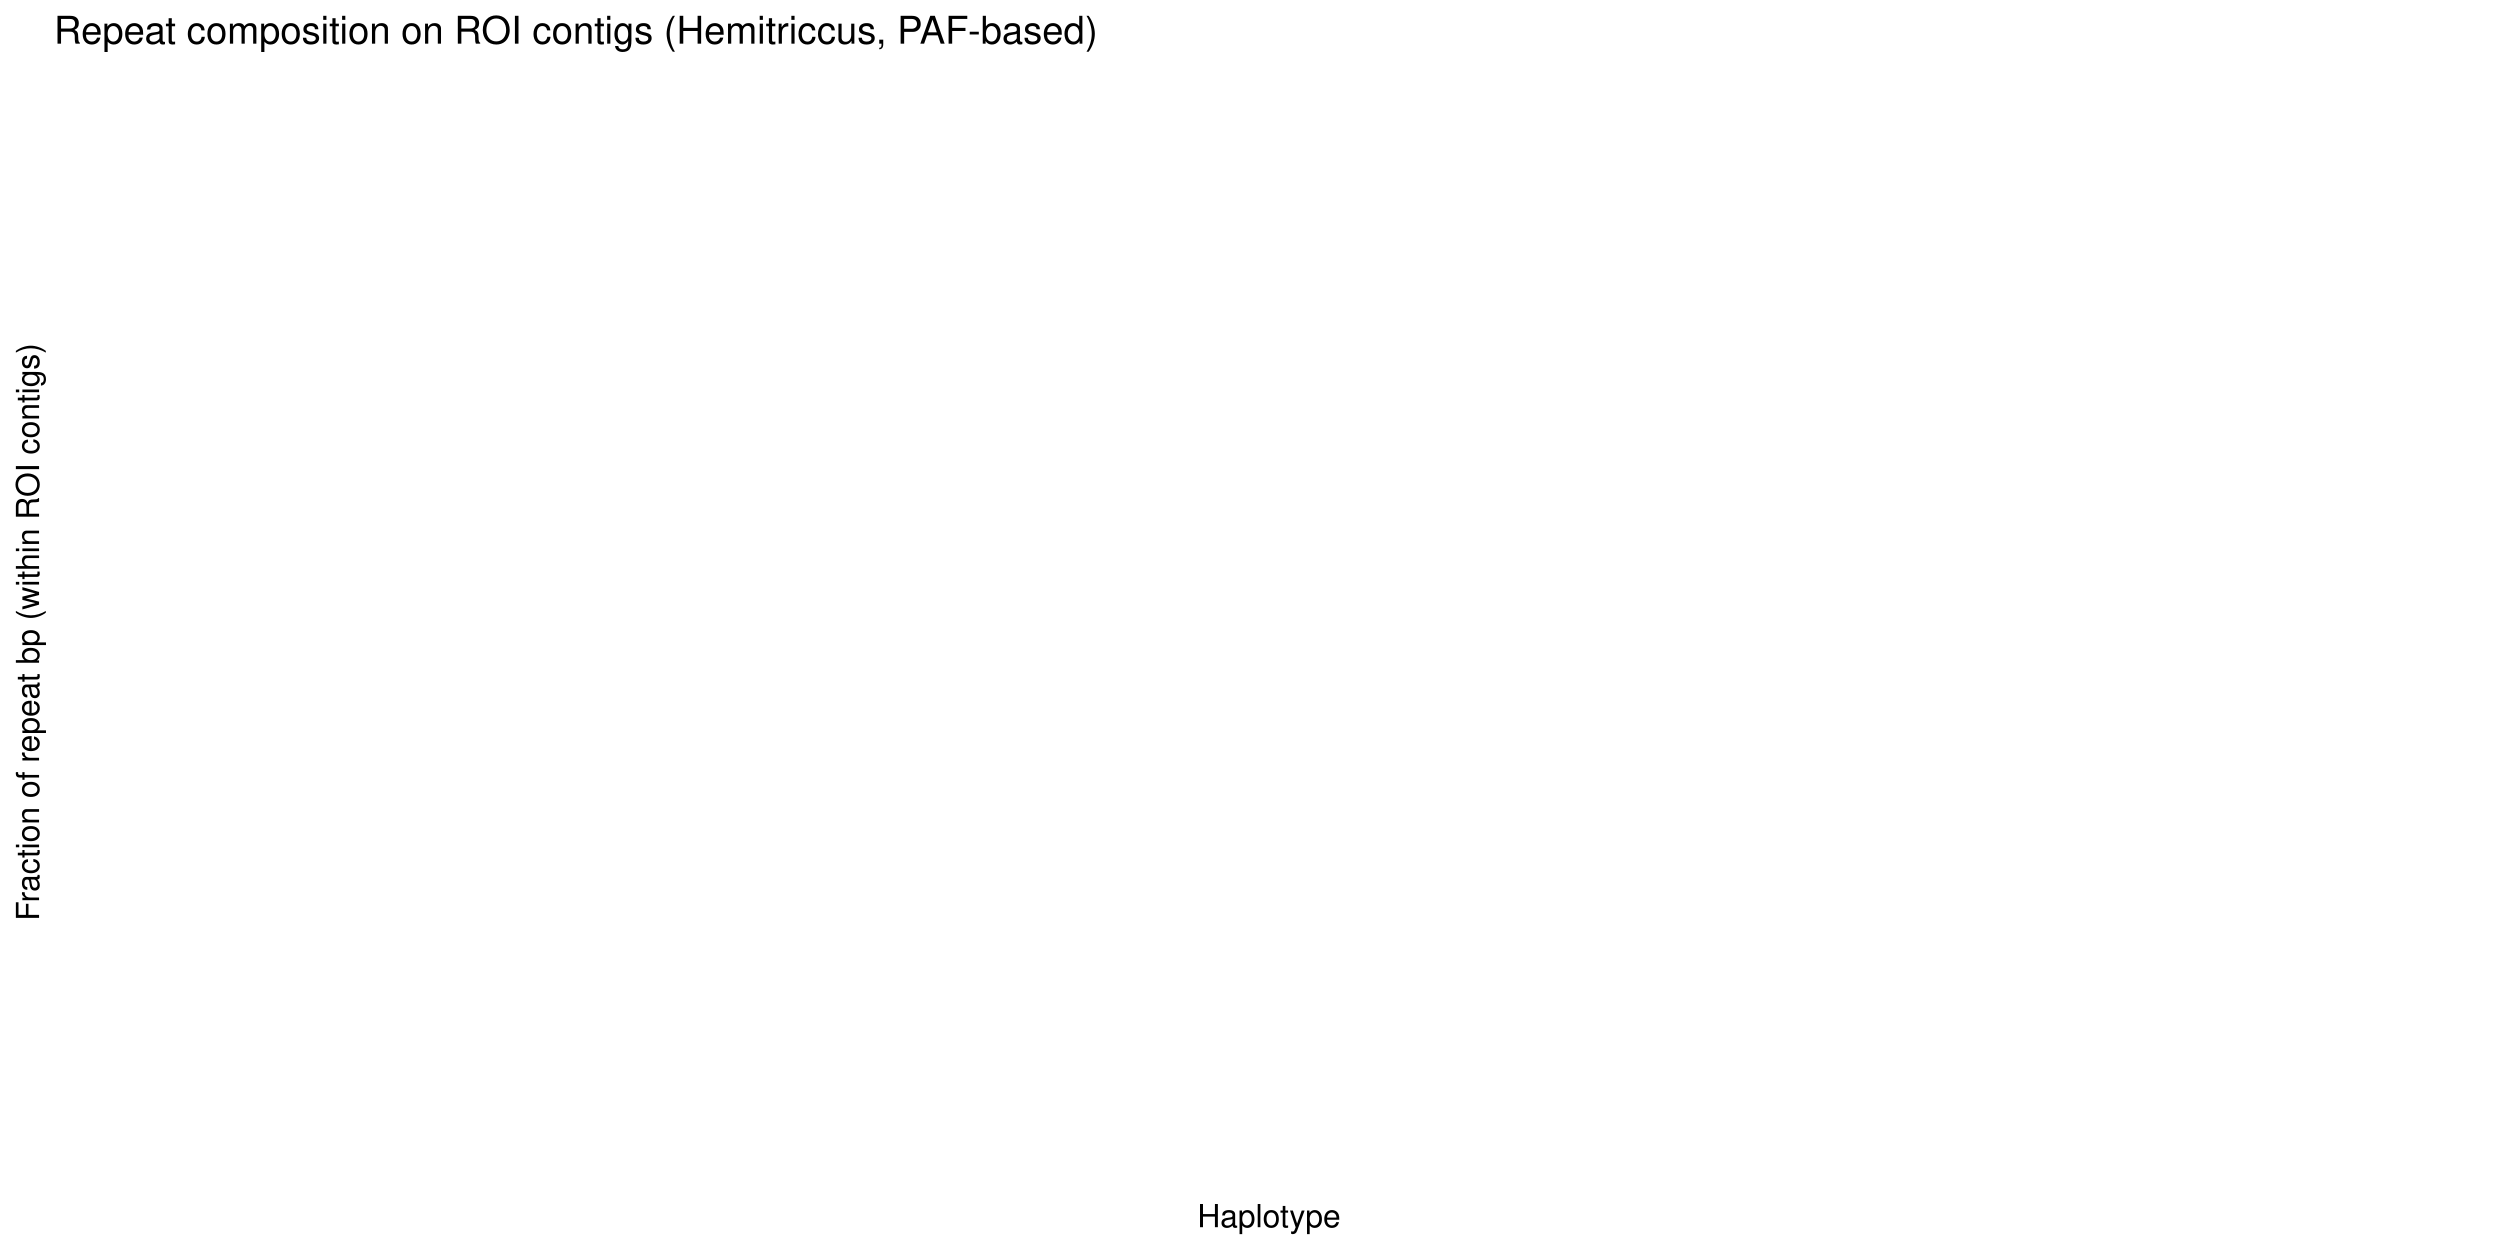
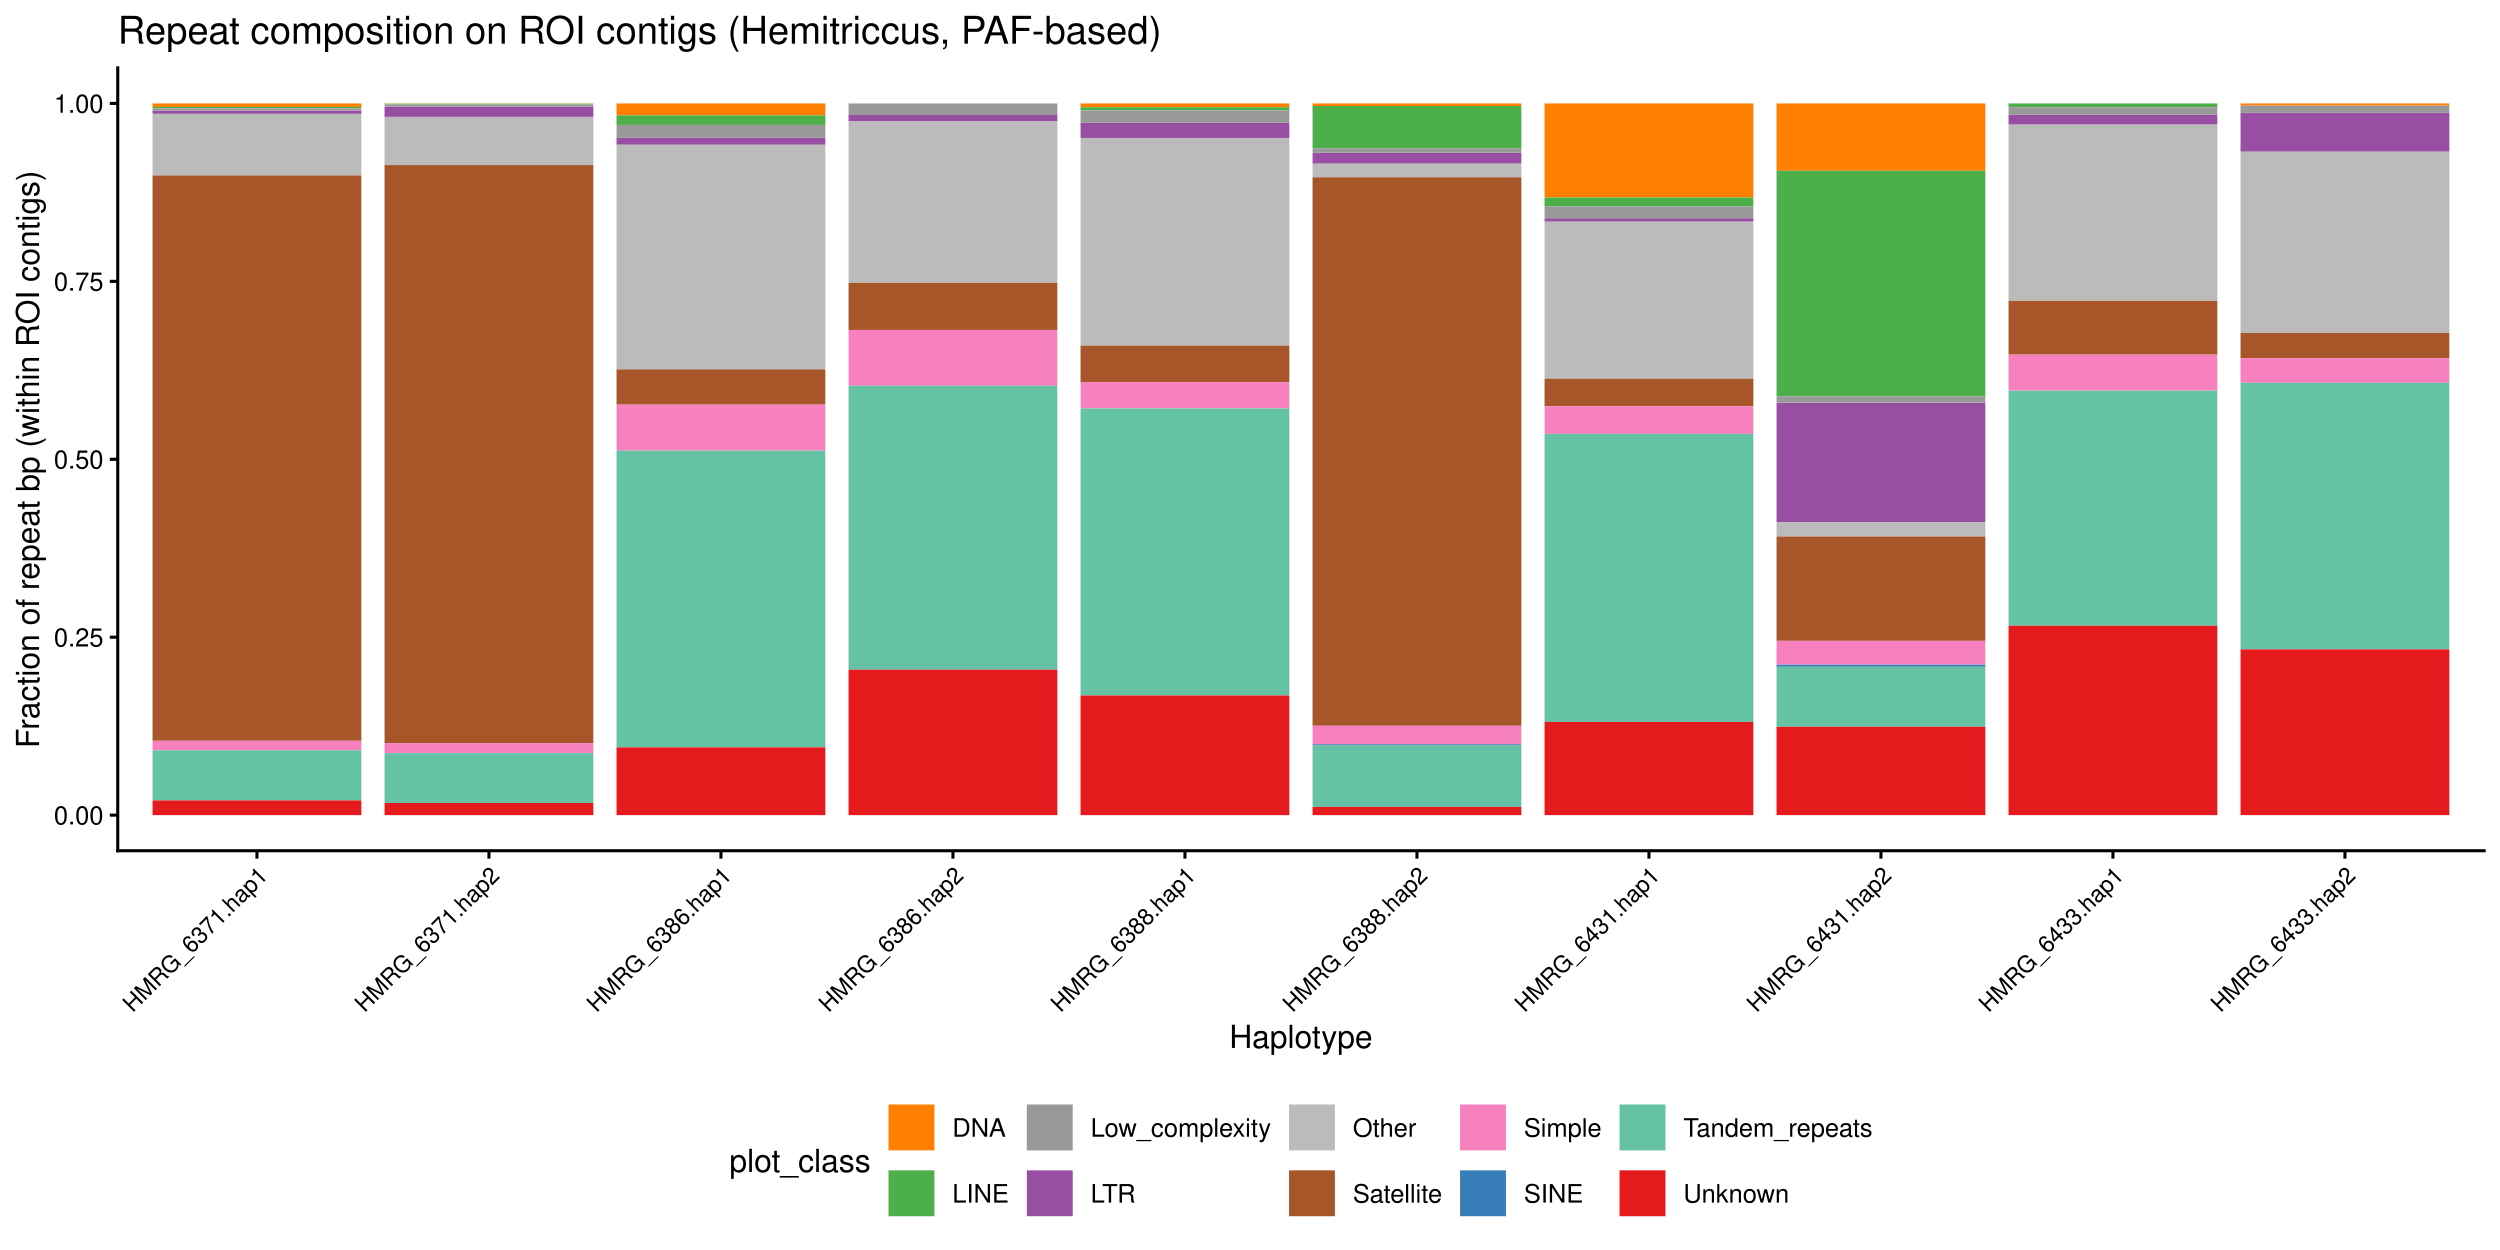
<svg xmlns="http://www.w3.org/2000/svg" width="864.00pt" height="432.00pt" viewBox="0 0 864.00 432.00">
  <g class="svglite">
    <defs>
      <style type="text/css">
    .svglite line, .svglite polyline, .svglite polygon, .svglite path, .svglite rect, .svglite circle {
      fill: none;
      stroke: #000000;
      stroke-linecap: round;
      stroke-linejoin: round;
      stroke-miterlimit: 10.00;
    }
    .svglite text {
      white-space: pre;
    }
    .svglite g.glyphgroup path {
      fill: inherit;
      stroke: none;
    }
  </style>
    </defs>
    <rect width="100%" height="100%" style="stroke: none; fill: #FFFFFF;" />
    <defs>
      <clipPath id="cpMC4wMHw4NjQuMDB8MC4wMHw0MzIuMDA=">
        <rect x="0.00" y="0.00" width="864.00" height="432.00" />
      </clipPath>
    </defs>
    <g clip-path="url(#cpMC4wMHw4NjQuMDB8MC4wMHw0MzIuMDA=)">
      <rect x="0.00" y="0.00" width="864.00" height="432.00" style="stroke-width: 1.07; stroke: #FFFFFF; fill: #FFFFFF;" />
    </g>
    <defs>
-       <clipPath id="cpMTguNjR8ODU4LjUyfDIzLjQ1fDQxMy4zNg==">
-         <rect x="18.64" y="23.45" width="839.88" height="389.91" />
+       <clipPath id="cpNDAuNjl8ODU4LjUyfDIzLjQ1fDI5NC4wMQ==">
+         <rect x="40.69" y="23.45" width="817.83" height="270.56" />
      </clipPath>
    </defs>
-     <g clip-path="url(#cpMTguNjR8ODU4LjUyfDIzLjQ1fDQxMy4zNg==)">
-       <rect x="18.64" y="23.45" width="839.88" height="389.91" style="stroke-width: 1.07; stroke: none; fill: #FFFFFF;" />
+     <g clip-path="url(#cpNDAuNjl8ODU4LjUyfDIzLjQ1fDI5NC4wMQ==)">
+       <rect x="40.69" y="23.45" width="817.83" height="270.56" style="stroke-width: 1.07; stroke: none; fill: #FFFFFF;" />
+       <rect x="52.72" y="35.75" width="72.16" height="1.21" style="stroke-width: 1.07; stroke: none; stroke-linecap: butt; stroke-linejoin: miter; fill: #FF7F00;" />
+       <rect x="52.72" y="36.96" width="72.16" height="0.48" style="stroke-width: 1.07; stroke: none; stroke-linecap: butt; stroke-linejoin: miter; fill: #4DAF4A;" />
+       <rect x="52.72" y="38.21" width="72.16" height="1.14" style="stroke-width: 1.07; stroke: none; stroke-linecap: butt; stroke-linejoin: miter; fill: #984EA3;" />
+       <rect x="52.72" y="37.44" width="72.16" height="0.77" style="stroke-width: 1.07; stroke: none; stroke-linecap: butt; stroke-linejoin: miter; fill: #999999;" />
+       <rect x="52.72" y="39.35" width="72.16" height="21.29" style="stroke-width: 1.07; stroke: none; stroke-linecap: butt; stroke-linejoin: miter; fill: #BBBBBB;" />
+       <rect x="52.72" y="259.30" width="72.16" height="0.015" style="stroke-width: 1.07; stroke: none; stroke-linecap: butt; stroke-linejoin: miter; fill: #377EB8;" />
+       <rect x="52.72" y="60.64" width="72.16" height="195.38" style="stroke-width: 1.07; stroke: none; stroke-linecap: butt; stroke-linejoin: miter; fill: #A65628;" />
+       <rect x="52.72" y="256.03" width="72.16" height="3.27" style="stroke-width: 1.07; stroke: none; stroke-linecap: butt; stroke-linejoin: miter; fill: #F781BF;" />
+       <rect x="52.72" y="259.31" width="72.16" height="17.32" style="stroke-width: 1.07; stroke: none; stroke-linecap: butt; stroke-linejoin: miter; fill: #66C2A5;" />
+       <rect x="52.72" y="276.63" width="72.16" height="5.08" style="stroke-width: 1.07; stroke: none; stroke-linecap: butt; stroke-linejoin: miter; fill: #E41A1C;" />
+       <rect x="132.90" y="35.75" width="72.16" height="0.10" style="stroke-width: 1.07; stroke: none; stroke-linecap: butt; stroke-linejoin: miter; fill: #FF7F00;" />
+       <rect x="132.90" y="35.85" width="72.16" height="0.23" style="stroke-width: 1.07; stroke: none; stroke-linecap: butt; stroke-linejoin: miter; fill: #4DAF4A;" />
+       <rect x="132.90" y="36.86" width="72.16" height="3.54" style="stroke-width: 1.07; stroke: none; stroke-linecap: butt; stroke-linejoin: miter; fill: #984EA3;" />
+       <rect x="132.90" y="36.08" width="72.16" height="0.78" style="stroke-width: 1.07; stroke: none; stroke-linecap: butt; stroke-linejoin: miter; fill: #999999;" />
+       <rect x="132.90" y="40.40" width="72.16" height="16.65" style="stroke-width: 1.07; stroke: none; stroke-linecap: butt; stroke-linejoin: miter; fill: #BBBBBB;" />
+       <rect x="132.90" y="260.27" width="72.16" height="0.020" style="stroke-width: 1.07; stroke: none; stroke-linecap: butt; stroke-linejoin: miter; fill: #377EB8;" />
+       <rect x="132.90" y="57.05" width="72.16" height="199.77" style="stroke-width: 1.07; stroke: none; stroke-linecap: butt; stroke-linejoin: miter; fill: #A65628;" />
+       <rect x="132.90" y="256.81" width="72.16" height="3.45" style="stroke-width: 1.07; stroke: none; stroke-linecap: butt; stroke-linejoin: miter; fill: #F781BF;" />
+       <rect x="132.90" y="260.29" width="72.16" height="17.23" style="stroke-width: 1.07; stroke: none; stroke-linecap: butt; stroke-linejoin: miter; fill: #66C2A5;" />
+       <rect x="132.90" y="277.52" width="72.16" height="4.20" style="stroke-width: 1.07; stroke: none; stroke-linecap: butt; stroke-linejoin: miter; fill: #E41A1C;" />
+       <rect x="213.08" y="35.75" width="72.16" height="4.11" style="stroke-width: 1.07; stroke: none; stroke-linecap: butt; stroke-linejoin: miter; fill: #FF7F00;" />
+       <rect x="213.08" y="39.86" width="72.16" height="3.31" style="stroke-width: 1.07; stroke: none; stroke-linecap: butt; stroke-linejoin: miter; fill: #4DAF4A;" />
+       <rect x="213.08" y="47.64" width="72.16" height="2.40" style="stroke-width: 1.07; stroke: none; stroke-linecap: butt; stroke-linejoin: miter; fill: #984EA3;" />
+       <rect x="213.08" y="43.17" width="72.16" height="4.47" style="stroke-width: 1.07; stroke: none; stroke-linecap: butt; stroke-linejoin: miter; fill: #999999;" />
+       <rect x="213.08" y="50.03" width="72.16" height="77.62" style="stroke-width: 1.07; stroke: none; stroke-linecap: butt; stroke-linejoin: miter; fill: #BBBBBB;" />
+       <rect x="213.08" y="127.66" width="72.16" height="12.19" style="stroke-width: 1.07; stroke: none; stroke-linecap: butt; stroke-linejoin: miter; fill: #A65628;" />
+       <rect x="213.08" y="139.85" width="72.16" height="15.87" style="stroke-width: 1.07; stroke: none; stroke-linecap: butt; stroke-linejoin: miter; fill: #F781BF;" />
+       <rect x="213.08" y="155.72" width="72.16" height="102.55" style="stroke-width: 1.07; stroke: none; stroke-linecap: butt; stroke-linejoin: miter; fill: #66C2A5;" />
+       <rect x="213.08" y="258.27" width="72.16" height="23.44" style="stroke-width: 1.07; stroke: none; stroke-linecap: butt; stroke-linejoin: miter; fill: #E41A1C;" />
+       <rect x="293.26" y="39.74" width="72.16" height="2.23" style="stroke-width: 1.07; stroke: none; stroke-linecap: butt; stroke-linejoin: miter; fill: #984EA3;" />
+       <rect x="293.26" y="35.75" width="72.16" height="3.99" style="stroke-width: 1.07; stroke: none; stroke-linecap: butt; stroke-linejoin: miter; fill: #999999;" />
+       <rect x="293.26" y="41.97" width="72.16" height="55.77" style="stroke-width: 1.07; stroke: none; stroke-linecap: butt; stroke-linejoin: miter; fill: #BBBBBB;" />
+       <rect x="293.26" y="97.74" width="72.16" height="16.29" style="stroke-width: 1.07; stroke: none; stroke-linecap: butt; stroke-linejoin: miter; fill: #A65628;" />
+       <rect x="293.26" y="114.03" width="72.16" height="19.29" style="stroke-width: 1.07; stroke: none; stroke-linecap: butt; stroke-linejoin: miter; fill: #F781BF;" />
+       <rect x="293.26" y="133.32" width="72.16" height="98.11" style="stroke-width: 1.07; stroke: none; stroke-linecap: butt; stroke-linejoin: miter; fill: #66C2A5;" />
+       <rect x="293.26" y="231.43" width="72.16" height="50.29" style="stroke-width: 1.07; stroke: none; stroke-linecap: butt; stroke-linejoin: miter; fill: #E41A1C;" />
+       <rect x="373.44" y="35.75" width="72.16" height="1.32" style="stroke-width: 1.07; stroke: none; stroke-linecap: butt; stroke-linejoin: miter; fill: #FF7F00;" />
+       <rect x="373.44" y="37.07" width="72.16" height="1.11" style="stroke-width: 1.07; stroke: none; stroke-linecap: butt; stroke-linejoin: miter; fill: #4DAF4A;" />
+       <rect x="373.44" y="42.43" width="72.16" height="5.25" style="stroke-width: 1.07; stroke: none; stroke-linecap: butt; stroke-linejoin: miter; fill: #984EA3;" />
+       <rect x="373.44" y="38.18" width="72.16" height="4.25" style="stroke-width: 1.07; stroke: none; stroke-linecap: butt; stroke-linejoin: miter; fill: #999999;" />
+       <rect x="373.44" y="47.67" width="72.16" height="71.76" style="stroke-width: 1.07; stroke: none; stroke-linecap: butt; stroke-linejoin: miter; fill: #BBBBBB;" />
+       <rect x="373.44" y="119.43" width="72.16" height="12.61" style="stroke-width: 1.07; stroke: none; stroke-linecap: butt; stroke-linejoin: miter; fill: #A65628;" />
+       <rect x="373.44" y="132.04" width="72.16" height="9.10" style="stroke-width: 1.07; stroke: none; stroke-linecap: butt; stroke-linejoin: miter; fill: #F781BF;" />
+       <rect x="373.44" y="141.14" width="72.16" height="99.21" style="stroke-width: 1.07; stroke: none; stroke-linecap: butt; stroke-linejoin: miter; fill: #66C2A5;" />
+       <rect x="373.44" y="240.35" width="72.16" height="41.37" style="stroke-width: 1.07; stroke: none; stroke-linecap: butt; stroke-linejoin: miter; fill: #E41A1C;" />
+       <rect x="453.62" y="35.75" width="72.16" height="0.89" style="stroke-width: 1.07; stroke: none; stroke-linecap: butt; stroke-linejoin: miter; fill: #FF7F00;" />
+       <rect x="453.62" y="36.64" width="72.16" height="14.63" style="stroke-width: 1.07; stroke: none; stroke-linecap: butt; stroke-linejoin: miter; fill: #4DAF4A;" />
+       <rect x="453.62" y="52.80" width="72.16" height="3.78" style="stroke-width: 1.07; stroke: none; stroke-linecap: butt; stroke-linejoin: miter; fill: #984EA3;" />
+       <rect x="453.62" y="51.26" width="72.16" height="1.54" style="stroke-width: 1.07; stroke: none; stroke-linecap: butt; stroke-linejoin: miter; fill: #999999;" />
+       <rect x="453.62" y="56.58" width="72.16" height="4.68" style="stroke-width: 1.07; stroke: none; stroke-linecap: butt; stroke-linejoin: miter; fill: #BBBBBB;" />
+       <rect x="453.62" y="257.18" width="72.16" height="0.47" style="stroke-width: 1.07; stroke: none; stroke-linecap: butt; stroke-linejoin: miter; fill: #377EB8;" />
+       <rect x="453.62" y="61.27" width="72.16" height="189.56" style="stroke-width: 1.07; stroke: none; stroke-linecap: butt; stroke-linejoin: miter; fill: #A65628;" />
+       <rect x="453.62" y="250.82" width="72.16" height="6.36" style="stroke-width: 1.07; stroke: none; stroke-linecap: butt; stroke-linejoin: miter; fill: #F781BF;" />
+       <rect x="453.62" y="257.64" width="72.16" height="21.22" style="stroke-width: 1.07; stroke: none; stroke-linecap: butt; stroke-linejoin: miter; fill: #66C2A5;" />
+       <rect x="453.62" y="278.87" width="72.16" height="2.85" style="stroke-width: 1.07; stroke: none; stroke-linecap: butt; stroke-linejoin: miter; fill: #E41A1C;" />
+       <rect x="533.80" y="35.75" width="72.16" height="32.49" style="stroke-width: 1.07; stroke: none; stroke-linecap: butt; stroke-linejoin: miter; fill: #FF7F00;" />
+       <rect x="533.80" y="68.24" width="72.16" height="3.09" style="stroke-width: 1.07; stroke: none; stroke-linecap: butt; stroke-linejoin: miter; fill: #4DAF4A;" />
+       <rect x="533.80" y="75.42" width="72.16" height="1.20" style="stroke-width: 1.07; stroke: none; stroke-linecap: butt; stroke-linejoin: miter; fill: #984EA3;" />
+       <rect x="533.80" y="71.33" width="72.16" height="4.09" style="stroke-width: 1.07; stroke: none; stroke-linecap: butt; stroke-linejoin: miter; fill: #999999;" />
+       <rect x="533.80" y="76.62" width="72.16" height="54.25" style="stroke-width: 1.07; stroke: none; stroke-linecap: butt; stroke-linejoin: miter; fill: #BBBBBB;" />
+       <rect x="533.80" y="130.87" width="72.16" height="9.54" style="stroke-width: 1.07; stroke: none; stroke-linecap: butt; stroke-linejoin: miter; fill: #A65628;" />
+       <rect x="533.80" y="140.41" width="72.16" height="9.53" style="stroke-width: 1.07; stroke: none; stroke-linecap: butt; stroke-linejoin: miter; fill: #F781BF;" />
+       <rect x="533.80" y="149.94" width="72.16" height="99.56" style="stroke-width: 1.07; stroke: none; stroke-linecap: butt; stroke-linejoin: miter; fill: #66C2A5;" />
+       <rect x="533.80" y="249.50" width="72.16" height="32.21" style="stroke-width: 1.07; stroke: none; stroke-linecap: butt; stroke-linejoin: miter; fill: #E41A1C;" />
+       <rect x="613.97" y="35.75" width="72.16" height="23.26" style="stroke-width: 1.07; stroke: none; stroke-linecap: butt; stroke-linejoin: miter; fill: #FF7F00;" />
+       <rect x="613.97" y="59.01" width="72.16" height="78.01" style="stroke-width: 1.07; stroke: none; stroke-linecap: butt; stroke-linejoin: miter; fill: #4DAF4A;" />
+       <rect x="613.97" y="139.18" width="72.16" height="41.35" style="stroke-width: 1.07; stroke: none; stroke-linecap: butt; stroke-linejoin: miter; fill: #984EA3;" />
+       <rect x="613.97" y="137.02" width="72.16" height="2.15" style="stroke-width: 1.07; stroke: none; stroke-linecap: butt; stroke-linejoin: miter; fill: #999999;" />
+       <rect x="613.97" y="180.52" width="72.16" height="4.90" style="stroke-width: 1.07; stroke: none; stroke-linecap: butt; stroke-linejoin: miter; fill: #BBBBBB;" />
+       <rect x="613.97" y="229.64" width="72.16" height="0.80" style="stroke-width: 1.07; stroke: none; stroke-linecap: butt; stroke-linejoin: miter; fill: #377EB8;" />
+       <rect x="613.97" y="185.42" width="72.16" height="36.05" style="stroke-width: 1.07; stroke: none; stroke-linecap: butt; stroke-linejoin: miter; fill: #A65628;" />
+       <rect x="613.97" y="221.48" width="72.16" height="8.16" style="stroke-width: 1.07; stroke: none; stroke-linecap: butt; stroke-linejoin: miter; fill: #F781BF;" />
+       <rect x="613.97" y="230.44" width="72.16" height="20.73" style="stroke-width: 1.07; stroke: none; stroke-linecap: butt; stroke-linejoin: miter; fill: #66C2A5;" />
+       <rect x="613.97" y="251.17" width="72.16" height="30.54" style="stroke-width: 1.07; stroke: none; stroke-linecap: butt; stroke-linejoin: miter; fill: #E41A1C;" />
+       <rect x="694.15" y="35.75" width="72.16" height="1.31" style="stroke-width: 1.07; stroke: none; stroke-linecap: butt; stroke-linejoin: miter; fill: #4DAF4A;" />
+       <rect x="694.15" y="39.63" width="72.16" height="3.45" style="stroke-width: 1.07; stroke: none; stroke-linecap: butt; stroke-linejoin: miter; fill: #984EA3;" />
+       <rect x="694.15" y="37.06" width="72.16" height="2.57" style="stroke-width: 1.07; stroke: none; stroke-linecap: butt; stroke-linejoin: miter; fill: #999999;" />
+       <rect x="694.15" y="43.07" width="72.16" height="60.88" style="stroke-width: 1.07; stroke: none; stroke-linecap: butt; stroke-linejoin: miter; fill: #BBBBBB;" />
+       <rect x="694.15" y="103.95" width="72.16" height="18.62" style="stroke-width: 1.07; stroke: none; stroke-linecap: butt; stroke-linejoin: miter; fill: #A65628;" />
+       <rect x="694.15" y="122.57" width="72.16" height="12.44" style="stroke-width: 1.07; stroke: none; stroke-linecap: butt; stroke-linejoin: miter; fill: #F781BF;" />
+       <rect x="694.15" y="135.01" width="72.16" height="81.25" style="stroke-width: 1.07; stroke: none; stroke-linecap: butt; stroke-linejoin: miter; fill: #66C2A5;" />
+       <rect x="694.15" y="216.26" width="72.16" height="65.45" style="stroke-width: 1.07; stroke: none; stroke-linecap: butt; stroke-linejoin: miter; fill: #E41A1C;" />
+       <rect x="774.33" y="35.75" width="72.16" height="0.75" style="stroke-width: 1.07; stroke: none; stroke-linecap: butt; stroke-linejoin: miter; fill: #FF7F00;" />
+       <rect x="774.33" y="38.99" width="72.16" height="13.44" style="stroke-width: 1.07; stroke: none; stroke-linecap: butt; stroke-linejoin: miter; fill: #984EA3;" />
+       <rect x="774.33" y="36.49" width="72.16" height="2.50" style="stroke-width: 1.07; stroke: none; stroke-linecap: butt; stroke-linejoin: miter; fill: #999999;" />
+       <rect x="774.33" y="52.43" width="72.16" height="62.60" style="stroke-width: 1.07; stroke: none; stroke-linecap: butt; stroke-linejoin: miter; fill: #BBBBBB;" />
+       <rect x="774.33" y="115.03" width="72.16" height="8.75" style="stroke-width: 1.07; stroke: none; stroke-linecap: butt; stroke-linejoin: miter; fill: #A65628;" />
+       <rect x="774.33" y="123.78" width="72.16" height="8.52" style="stroke-width: 1.07; stroke: none; stroke-linecap: butt; stroke-linejoin: miter; fill: #F781BF;" />
+       <rect x="774.33" y="132.30" width="72.16" height="92.12" style="stroke-width: 1.07; stroke: none; stroke-linecap: butt; stroke-linejoin: miter; fill: #66C2A5;" />
+       <rect x="774.33" y="224.41" width="72.16" height="57.30" style="stroke-width: 1.07; stroke: none; stroke-linecap: butt; stroke-linejoin: miter; fill: #E41A1C;" />
    </g>
    <g clip-path="url(#cpMC4wMHw4NjQuMDB8MC4wMHw0MzIuMDA=)">
-       <text x="438.58" y="424.12" text-anchor="middle" style="font-size: 11.00px; font-family: &quot;Nimbus Sans&quot;;" textLength="49.48px" lengthAdjust="spacingAndGlyphs">Haplotype</text>
-       <text transform="translate(13.50,218.41) rotate(-90)" text-anchor="middle" style="font-size: 11.00px; font-family: &quot;Nimbus Sans&quot;;" textLength="199.47px" lengthAdjust="spacingAndGlyphs">Fraction of repeat bp (within ROI contigs)</text>
-       <text x="18.64" y="15.09" style="font-size: 13.20px; font-family: &quot;Nimbus Sans&quot;;" textLength="360.41px" lengthAdjust="spacingAndGlyphs">Repeat composition on ROI contigs (Hemitriccus, PAF-based)</text>
+       <polyline points="40.69,294.01 40.69,23.45 " style="stroke-width: 1.07; stroke-linecap: square;" />
+       <text x="35.76" y="284.92" text-anchor="end" style="font-size: 8.80px; font-family: &quot;Nimbus Sans&quot;;" textLength="17.12px" lengthAdjust="spacingAndGlyphs">0.00</text>
+       <text x="35.76" y="223.43" text-anchor="end" style="font-size: 8.80px; font-family: &quot;Nimbus Sans&quot;;" textLength="17.12px" lengthAdjust="spacingAndGlyphs">0.25</text>
+       <text x="35.76" y="161.94" text-anchor="end" style="font-size: 8.80px; font-family: &quot;Nimbus Sans&quot;;" textLength="17.12px" lengthAdjust="spacingAndGlyphs">0.50</text>
+       <text x="35.76" y="100.45" text-anchor="end" style="font-size: 8.80px; font-family: &quot;Nimbus Sans&quot;;" textLength="17.12px" lengthAdjust="spacingAndGlyphs">0.75</text>
+       <text x="35.76" y="38.96" text-anchor="end" style="font-size: 8.80px; font-family: &quot;Nimbus Sans&quot;;" textLength="17.12px" lengthAdjust="spacingAndGlyphs">1.00</text>
+       <polyline points="37.95,281.71 40.69,281.71 " style="stroke-width: 1.07; stroke-linecap: butt;" />
+       <polyline points="37.95,220.22 40.69,220.22 " style="stroke-width: 1.07; stroke-linecap: butt;" />
+       <polyline points="37.95,158.73 40.69,158.73 " style="stroke-width: 1.07; stroke-linecap: butt;" />
+       <polyline points="37.95,97.24 40.69,97.24 " style="stroke-width: 1.07; stroke-linecap: butt;" />
+       <polyline points="37.95,35.75 40.69,35.75 " style="stroke-width: 1.07; stroke-linecap: butt;" />
+       <polyline points="40.69,294.01 858.52,294.01 " style="stroke-width: 1.07; stroke-linecap: square;" />
+       <polyline points="88.80,296.75 88.80,294.01 " style="stroke-width: 1.07; stroke-linecap: butt;" />
+       <polyline points="168.98,296.75 168.98,294.01 " style="stroke-width: 1.07; stroke-linecap: butt;" />
+       <polyline points="249.16,296.75 249.16,294.01 " style="stroke-width: 1.07; stroke-linecap: butt;" />
+       <polyline points="329.34,296.75 329.34,294.01 " style="stroke-width: 1.07; stroke-linecap: butt;" />
+       <polyline points="409.52,296.75 409.52,294.01 " style="stroke-width: 1.07; stroke-linecap: butt;" />
+       <polyline points="489.70,296.75 489.70,294.01 " style="stroke-width: 1.07; stroke-linecap: butt;" />
+       <polyline points="569.88,296.75 569.88,294.01 " style="stroke-width: 1.07; stroke-linecap: butt;" />
+       <polyline points="650.05,296.75 650.05,294.01 " style="stroke-width: 1.07; stroke-linecap: butt;" />
+       <polyline points="730.23,296.75 730.23,294.01 " style="stroke-width: 1.07; stroke-linecap: butt;" />
+       <polyline points="810.41,296.75 810.41,294.01 " style="stroke-width: 1.07; stroke-linecap: butt;" />
+       <text transform="translate(92.93,303.07) rotate(-45)" text-anchor="end" style="font-size: 8.00px; font-family: &quot;Nimbus Sans&quot;;" textLength="66.61px" lengthAdjust="spacingAndGlyphs">HMRG_6371.hap1</text>
+       <text transform="translate(173.10,303.07) rotate(-45)" text-anchor="end" style="font-size: 8.00px; font-family: &quot;Nimbus Sans&quot;;" textLength="66.61px" lengthAdjust="spacingAndGlyphs">HMRG_6371.hap2</text>
+       <text transform="translate(253.28,303.07) rotate(-45)" text-anchor="end" style="font-size: 8.00px; font-family: &quot;Nimbus Sans&quot;;" textLength="66.61px" lengthAdjust="spacingAndGlyphs">HMRG_6386.hap1</text>
+       <text transform="translate(333.46,303.07) rotate(-45)" text-anchor="end" style="font-size: 8.00px; font-family: &quot;Nimbus Sans&quot;;" textLength="66.61px" lengthAdjust="spacingAndGlyphs">HMRG_6386.hap2</text>
+       <text transform="translate(413.64,303.07) rotate(-45)" text-anchor="end" style="font-size: 8.00px; font-family: &quot;Nimbus Sans&quot;;" textLength="66.61px" lengthAdjust="spacingAndGlyphs">HMRG_6388.hap1</text>
+       <text transform="translate(493.82,303.07) rotate(-45)" text-anchor="end" style="font-size: 8.00px; font-family: &quot;Nimbus Sans&quot;;" textLength="66.61px" lengthAdjust="spacingAndGlyphs">HMRG_6388.hap2</text>
+       <text transform="translate(574.00,303.07) rotate(-45)" text-anchor="end" style="font-size: 8.00px; font-family: &quot;Nimbus Sans&quot;;" textLength="66.61px" lengthAdjust="spacingAndGlyphs">HMRG_6431.hap1</text>
+       <text transform="translate(654.18,303.07) rotate(-45)" text-anchor="end" style="font-size: 8.00px; font-family: &quot;Nimbus Sans&quot;;" textLength="66.61px" lengthAdjust="spacingAndGlyphs">HMRG_6431.hap2</text>
+       <text transform="translate(734.36,303.07) rotate(-45)" text-anchor="end" style="font-size: 8.00px; font-family: &quot;Nimbus Sans&quot;;" textLength="66.61px" lengthAdjust="spacingAndGlyphs">HMRG_6433.hap1</text>
+       <text transform="translate(814.54,303.07) rotate(-45)" text-anchor="end" style="font-size: 8.00px; font-family: &quot;Nimbus Sans&quot;;" textLength="66.61px" lengthAdjust="spacingAndGlyphs">HMRG_6433.hap2</text>
+       <text x="449.61" y="362.17" text-anchor="middle" style="font-size: 11.00px; font-family: &quot;Nimbus Sans&quot;;" textLength="49.48px" lengthAdjust="spacingAndGlyphs">Haplotype</text>
+       <text transform="translate(13.50,158.73) rotate(-90)" text-anchor="middle" style="font-size: 11.00px; font-family: &quot;Nimbus Sans&quot;;" textLength="199.47px" lengthAdjust="spacingAndGlyphs">Fraction of repeat bp (within ROI contigs)</text>
+       <rect x="246.59" y="375.52" width="406.03" height="51.00" style="stroke-width: 1.07; stroke: none; fill: #FFFFFF;" />
+       <text x="252.07" y="405.03" style="font-size: 11.00px; font-family: &quot;Nimbus Sans&quot;;" textLength="48.81px" lengthAdjust="spacingAndGlyphs">plot_class</text>
+       <rect x="306.36" y="381.00" width="17.28" height="17.28" style="stroke-width: 1.07; stroke: none; fill: #FFFFFF;" />
+       <rect x="307.07" y="381.71" width="15.86" height="15.86" style="stroke-width: 1.07; stroke: none; stroke-linecap: butt; stroke-linejoin: miter; fill: #FF7F00;" />
+       <rect x="306.36" y="403.76" width="17.28" height="17.28" style="stroke-width: 1.07; stroke: none; fill: #FFFFFF;" />
+       <rect x="307.07" y="404.47" width="15.86" height="15.86" style="stroke-width: 1.07; stroke: none; stroke-linecap: butt; stroke-linejoin: miter; fill: #4DAF4A;" />
+       <rect x="354.17" y="381.00" width="17.28" height="17.28" style="stroke-width: 1.07; stroke: none; fill: #FFFFFF;" />
+       <rect x="354.87" y="381.71" width="15.86" height="15.86" style="stroke-width: 1.07; stroke: none; stroke-linecap: butt; stroke-linejoin: miter; fill: #999999;" />
+       <rect x="354.17" y="403.76" width="17.28" height="17.28" style="stroke-width: 1.07; stroke: none; fill: #FFFFFF;" />
+       <rect x="354.87" y="404.47" width="15.86" height="15.86" style="stroke-width: 1.07; stroke: none; stroke-linecap: butt; stroke-linejoin: miter; fill: #984EA3;" />
+       <rect x="444.78" y="381.00" width="17.28" height="17.28" style="stroke-width: 1.07; stroke: none; fill: #FFFFFF;" />
+       <rect x="445.49" y="381.71" width="15.86" height="15.86" style="stroke-width: 1.07; stroke: none; stroke-linecap: butt; stroke-linejoin: miter; fill: #BBBBBB;" />
+       <rect x="444.78" y="403.76" width="17.28" height="17.28" style="stroke-width: 1.07; stroke: none; fill: #FFFFFF;" />
+       <rect x="445.49" y="404.47" width="15.86" height="15.86" style="stroke-width: 1.07; stroke: none; stroke-linecap: butt; stroke-linejoin: miter; fill: #A65628;" />
+       <rect x="503.89" y="381.00" width="17.28" height="17.28" style="stroke-width: 1.07; stroke: none; fill: #FFFFFF;" />
+       <rect x="504.60" y="381.71" width="15.86" height="15.86" style="stroke-width: 1.07; stroke: none; stroke-linecap: butt; stroke-linejoin: miter; fill: #F781BF;" />
+       <rect x="503.89" y="403.76" width="17.28" height="17.28" style="stroke-width: 1.07; stroke: none; fill: #FFFFFF;" />
+       <rect x="504.60" y="404.47" width="15.86" height="15.86" style="stroke-width: 1.07; stroke: none; stroke-linecap: butt; stroke-linejoin: miter; fill: #377EB8;" />
+       <rect x="559.01" y="381.00" width="17.28" height="17.28" style="stroke-width: 1.07; stroke: none; fill: #FFFFFF;" />
+       <rect x="559.72" y="381.71" width="15.86" height="15.86" style="stroke-width: 1.07; stroke: none; stroke-linecap: butt; stroke-linejoin: miter; fill: #66C2A5;" />
+       <rect x="559.01" y="403.76" width="17.28" height="17.28" style="stroke-width: 1.07; stroke: none; fill: #FFFFFF;" />
+       <rect x="559.72" y="404.47" width="15.86" height="15.86" style="stroke-width: 1.07; stroke: none; stroke-linecap: butt; stroke-linejoin: miter; fill: #E41A1C;" />
+       <text x="329.12" y="392.85" style="font-size: 8.80px; font-family: &quot;Nimbus Sans&quot;;" textLength="18.47px" lengthAdjust="spacingAndGlyphs">DNA</text>
+       <text x="329.12" y="415.61" style="font-size: 8.80px; font-family: &quot;Nimbus Sans&quot;;" textLength="19.56px" lengthAdjust="spacingAndGlyphs">LINE</text>
+       <text x="376.93" y="392.85" style="font-size: 8.80px; font-family: &quot;Nimbus Sans&quot;;" textLength="62.38px" lengthAdjust="spacingAndGlyphs">Low_complexity</text>
+       <text x="376.93" y="415.61" style="font-size: 8.80px; font-family: &quot;Nimbus Sans&quot;;" textLength="15.52px" lengthAdjust="spacingAndGlyphs">LTR</text>
+       <text x="467.54" y="392.85" style="font-size: 8.80px; font-family: &quot;Nimbus Sans&quot;;" textLength="21.95px" lengthAdjust="spacingAndGlyphs">Other</text>
+       <text x="467.54" y="415.61" style="font-size: 8.80px; font-family: &quot;Nimbus Sans&quot;;" textLength="30.88px" lengthAdjust="spacingAndGlyphs">Satellite</text>
+       <text x="526.65" y="392.85" style="font-size: 8.80px; font-family: &quot;Nimbus Sans&quot;;" textLength="26.88px" lengthAdjust="spacingAndGlyphs">Simple</text>
+       <text x="526.65" y="415.61" style="font-size: 8.80px; font-family: &quot;Nimbus Sans&quot;;" textLength="20.55px" lengthAdjust="spacingAndGlyphs">SINE</text>
+       <text x="581.77" y="392.85" style="font-size: 8.80px; font-family: &quot;Nimbus Sans&quot;;" textLength="65.38px" lengthAdjust="spacingAndGlyphs">Tandem_repeats</text>
+       <text x="581.77" y="415.61" style="font-size: 8.80px; font-family: &quot;Nimbus Sans&quot;;" textLength="36.55px" lengthAdjust="spacingAndGlyphs">Unknown</text>
+       <text x="40.69" y="15.09" style="font-size: 13.20px; font-family: &quot;Nimbus Sans&quot;;" textLength="360.41px" lengthAdjust="spacingAndGlyphs">Repeat composition on ROI contigs (Hemitriccus, PAF-based)</text>
    </g>
  </g>
</svg>
